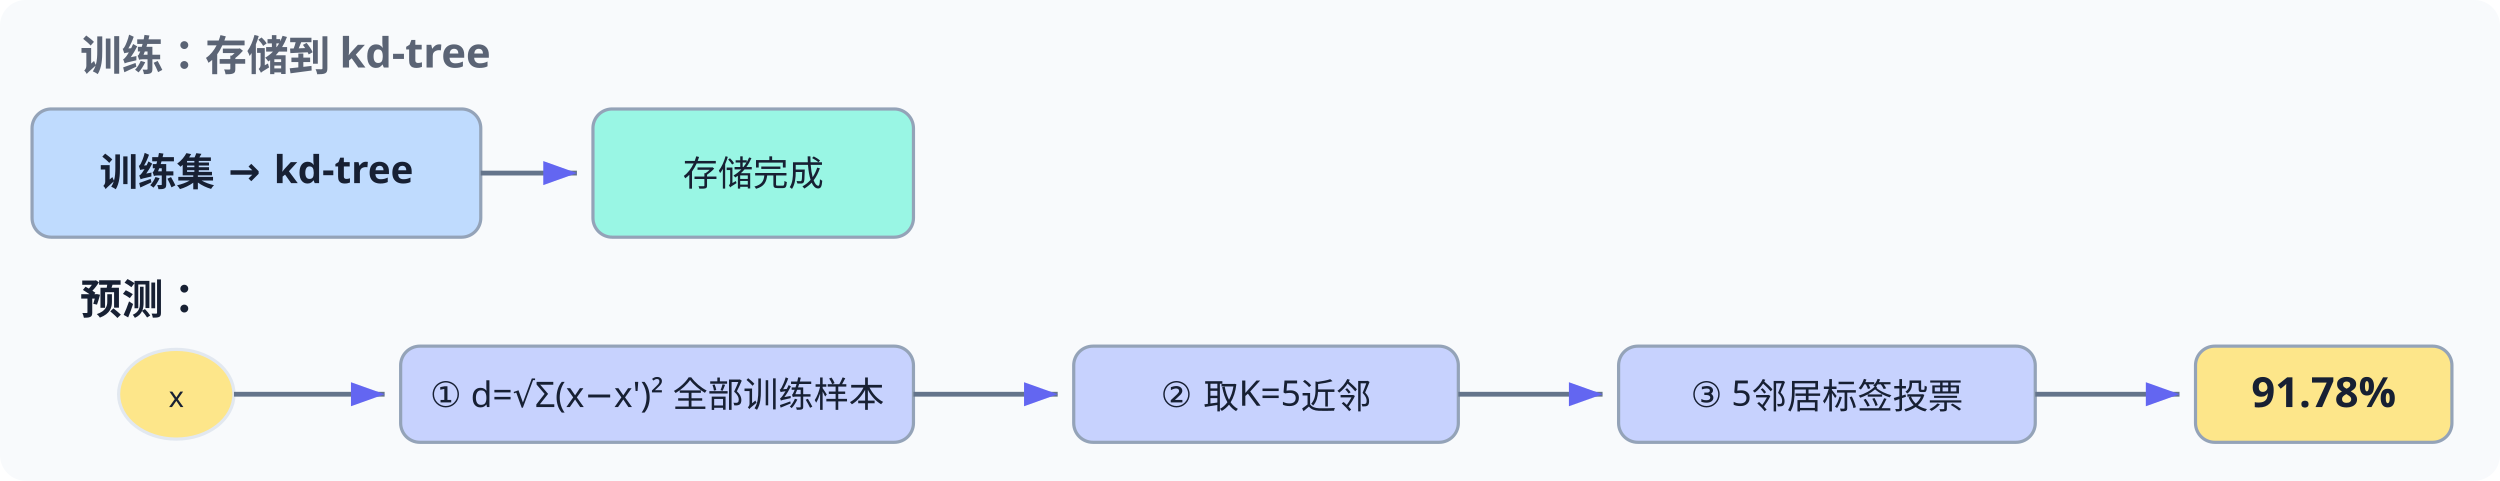
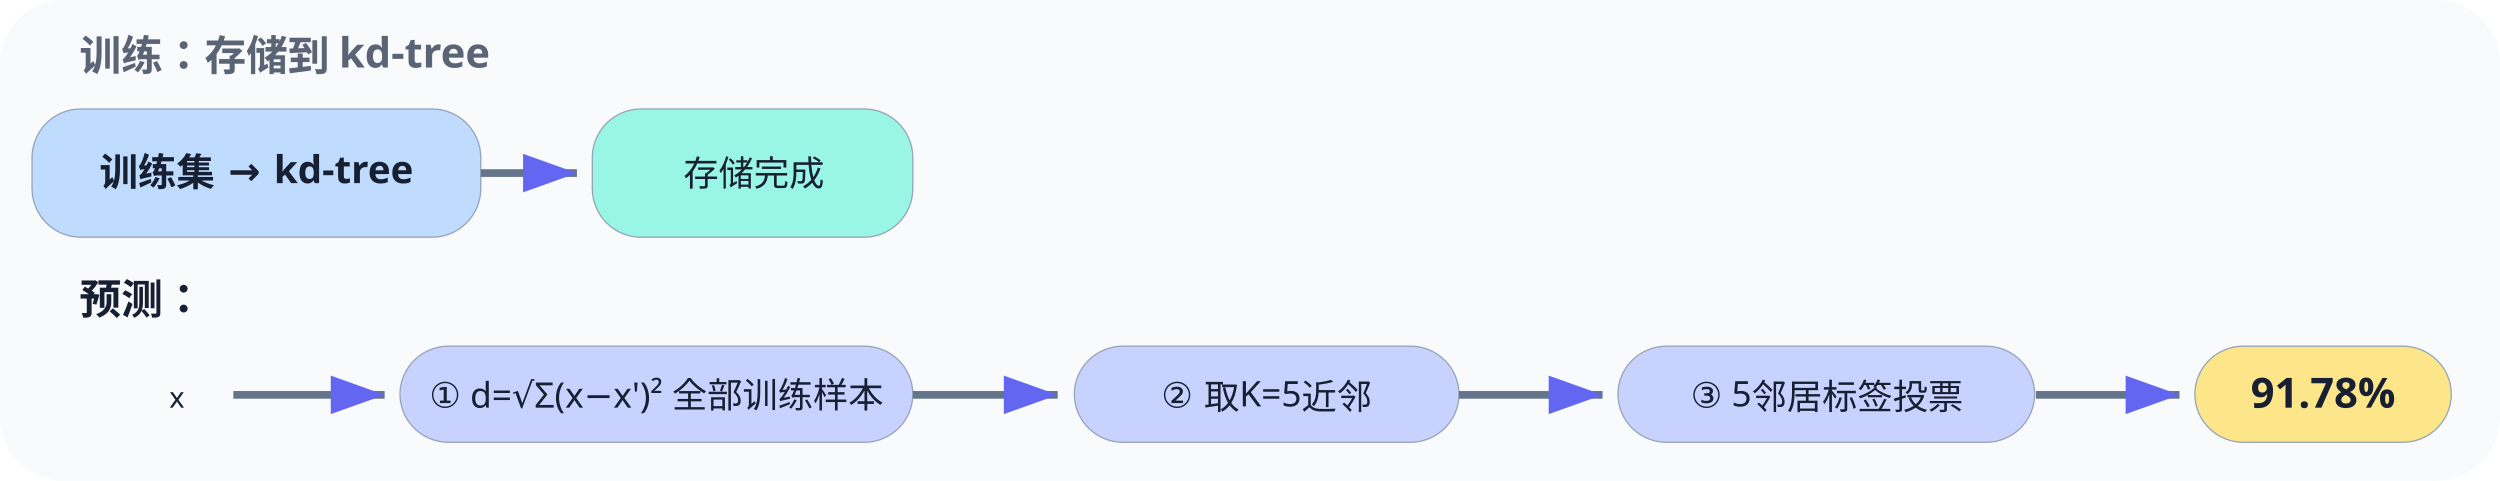
- <svg xmlns="http://www.w3.org/2000/svg" viewBox="0 0 780 150" font-family="system-ui,sans-serif">
+ <svg xmlns="http://www.w3.org/2000/svg" viewBox="0 0 1950 375" font-family="system-ui,sans-serif">
  <defs>
    <marker id="a" markerWidth="7" markerHeight="5" refX="7" refY="2.5" orient="auto">
      <path d="M0,0 L7,2.5 L0,5 Z" fill="#6366f1" />
    </marker>
  </defs>
-   <rect width="780" height="150" fill="#f8fafc" rx="8" />
-   <text x="25" y="22" font-size="13" font-weight="600" fill="#5b6475">训练：存储到 kd-tree</text>
-   <rect x="10" y="34" width="140" height="40" rx="6" fill="#bfdbfe" stroke="#94a3b8" />
-   <text x="80" y="58" text-anchor="middle" font-size="12" font-weight="600" fill="#172033">训练集 → kd-tree</text>
-   <line x1="150" y1="54" x2="180" y2="54" stroke="#64748b" stroke-width="1.5" marker-end="url(#a)" />
-   <rect x="185" y="34" width="100" height="40" rx="6" fill="#99f6e4" stroke="#94a3b8" />
-   <text x="235" y="58" text-anchor="middle" font-size="11" fill="#172033">存储完成</text>
-   <text x="25" y="98" font-size="13" font-weight="600" fill="#172033">预测：</text>
-   <ellipse cx="55" cy="123" rx="18" ry="14" fill="#fde68a" stroke="#e2e8f0" />
-   <text x="55" y="127" text-anchor="middle" font-size="9" fill="#172033">x</text>
-   <line x1="73" y1="123" x2="120" y2="123" stroke="#64748b" stroke-width="1.5" marker-end="url(#a)" />
-   <rect x="125" y="108" width="160" height="30" rx="6" fill="#c7d2fe" stroke="#94a3b8" />
-   <text x="205" y="127" text-anchor="middle" font-size="11" fill="#172033">① d=√Σ(x−x')² 全部训练样本</text>
-   <line x1="285" y1="123" x2="330" y2="123" stroke="#64748b" stroke-width="1.5" marker-end="url(#a)" />
-   <rect x="335" y="108" width="120" height="30" rx="6" fill="#c7d2fe" stroke="#94a3b8" />
-   <text x="395" y="127" text-anchor="middle" font-size="11" fill="#172033">② 取K=5近邻</text>
-   <line x1="455" y1="123" x2="500" y2="123" stroke="#64748b" stroke-width="1.5" marker-end="url(#a)" />
-   <rect x="505" y="108" width="130" height="30" rx="6" fill="#c7d2fe" stroke="#94a3b8" />
-   <text x="570" y="127" text-anchor="middle" font-size="11" fill="#172033">③ 5邻居标签投票</text>
-   <line x1="635" y1="123" x2="680" y2="123" stroke="#64748b" stroke-width="1.5" marker-end="url(#a)" />
-   <rect x="685" y="108" width="80" height="30" rx="6" fill="#fde68a" stroke="#94a3b8" />
-   <text x="725" y="127" text-anchor="middle" font-size="13" font-weight="700" fill="#172033">91.78%</text>
+   <rect width="1950" height="375" fill="#f8fafc" rx="50" />
+   <text x="62" y="55" font-size="32.5" font-weight="600" fill="#5b6475">训练：存储到 kd-tree</text>
+   <rect x="25" y="85" width="350" height="100" rx="38" fill="#bfdbfe" stroke="#94a3b8" />
+   <text x="200" y="145" text-anchor="middle" font-size="30.0" font-weight="600" fill="#172033">训练集 → kd-tree</text>
+   <line x1="375" y1="135" x2="450" y2="135" stroke="#64748b" stroke-width="6" marker-end="url(#a)" />
+   <rect x="462" y="85" width="250" height="100" rx="38" fill="#99f6e4" stroke="#94a3b8" />
+   <text x="588" y="145" text-anchor="middle" font-size="27.5" fill="#172033">存储完成</text>
+   <text x="62" y="245" font-size="32.5" font-weight="600" fill="#172033">预测：</text>
+   <ellipse cx="345" cy="770" rx="112" ry="88" fill="#fde68a" stroke="#e2e8f0" />
+   <text x="138" y="318" text-anchor="middle" font-size="22.5" fill="#172033">x</text>
+   <line x1="182" y1="308" x2="300" y2="308" stroke="#64748b" stroke-width="6" marker-end="url(#a)" />
+   <rect x="312" y="270" width="400" height="75" rx="38" fill="#c7d2fe" stroke="#94a3b8" />
+   <text x="512" y="318" text-anchor="middle" font-size="27.5" fill="#172033">① d=√Σ(x−x')² 全部训练样本</text>
+   <line x1="712" y1="308" x2="825" y2="308" stroke="#64748b" stroke-width="6" marker-end="url(#a)" />
+   <rect x="838" y="270" width="300" height="75" rx="38" fill="#c7d2fe" stroke="#94a3b8" />
+   <text x="988" y="318" text-anchor="middle" font-size="27.5" fill="#172033">② 取K=5近邻</text>
+   <line x1="1138" y1="308" x2="1250" y2="308" stroke="#64748b" stroke-width="6" marker-end="url(#a)" />
+   <rect x="1262" y="270" width="325" height="75" rx="38" fill="#c7d2fe" stroke="#94a3b8" />
+   <text x="1425" y="318" text-anchor="middle" font-size="27.5" fill="#172033">③ 5邻居标签投票</text>
+   <line x1="1588" y1="308" x2="1700" y2="308" stroke="#64748b" stroke-width="6" marker-end="url(#a)" />
+   <rect x="1712" y="270" width="200" height="75" rx="38" fill="#fde68a" stroke="#94a3b8" />
+   <text x="1812" y="318" text-anchor="middle" font-size="32.5" font-weight="700" fill="#172033">91.78%</text>
</svg>
